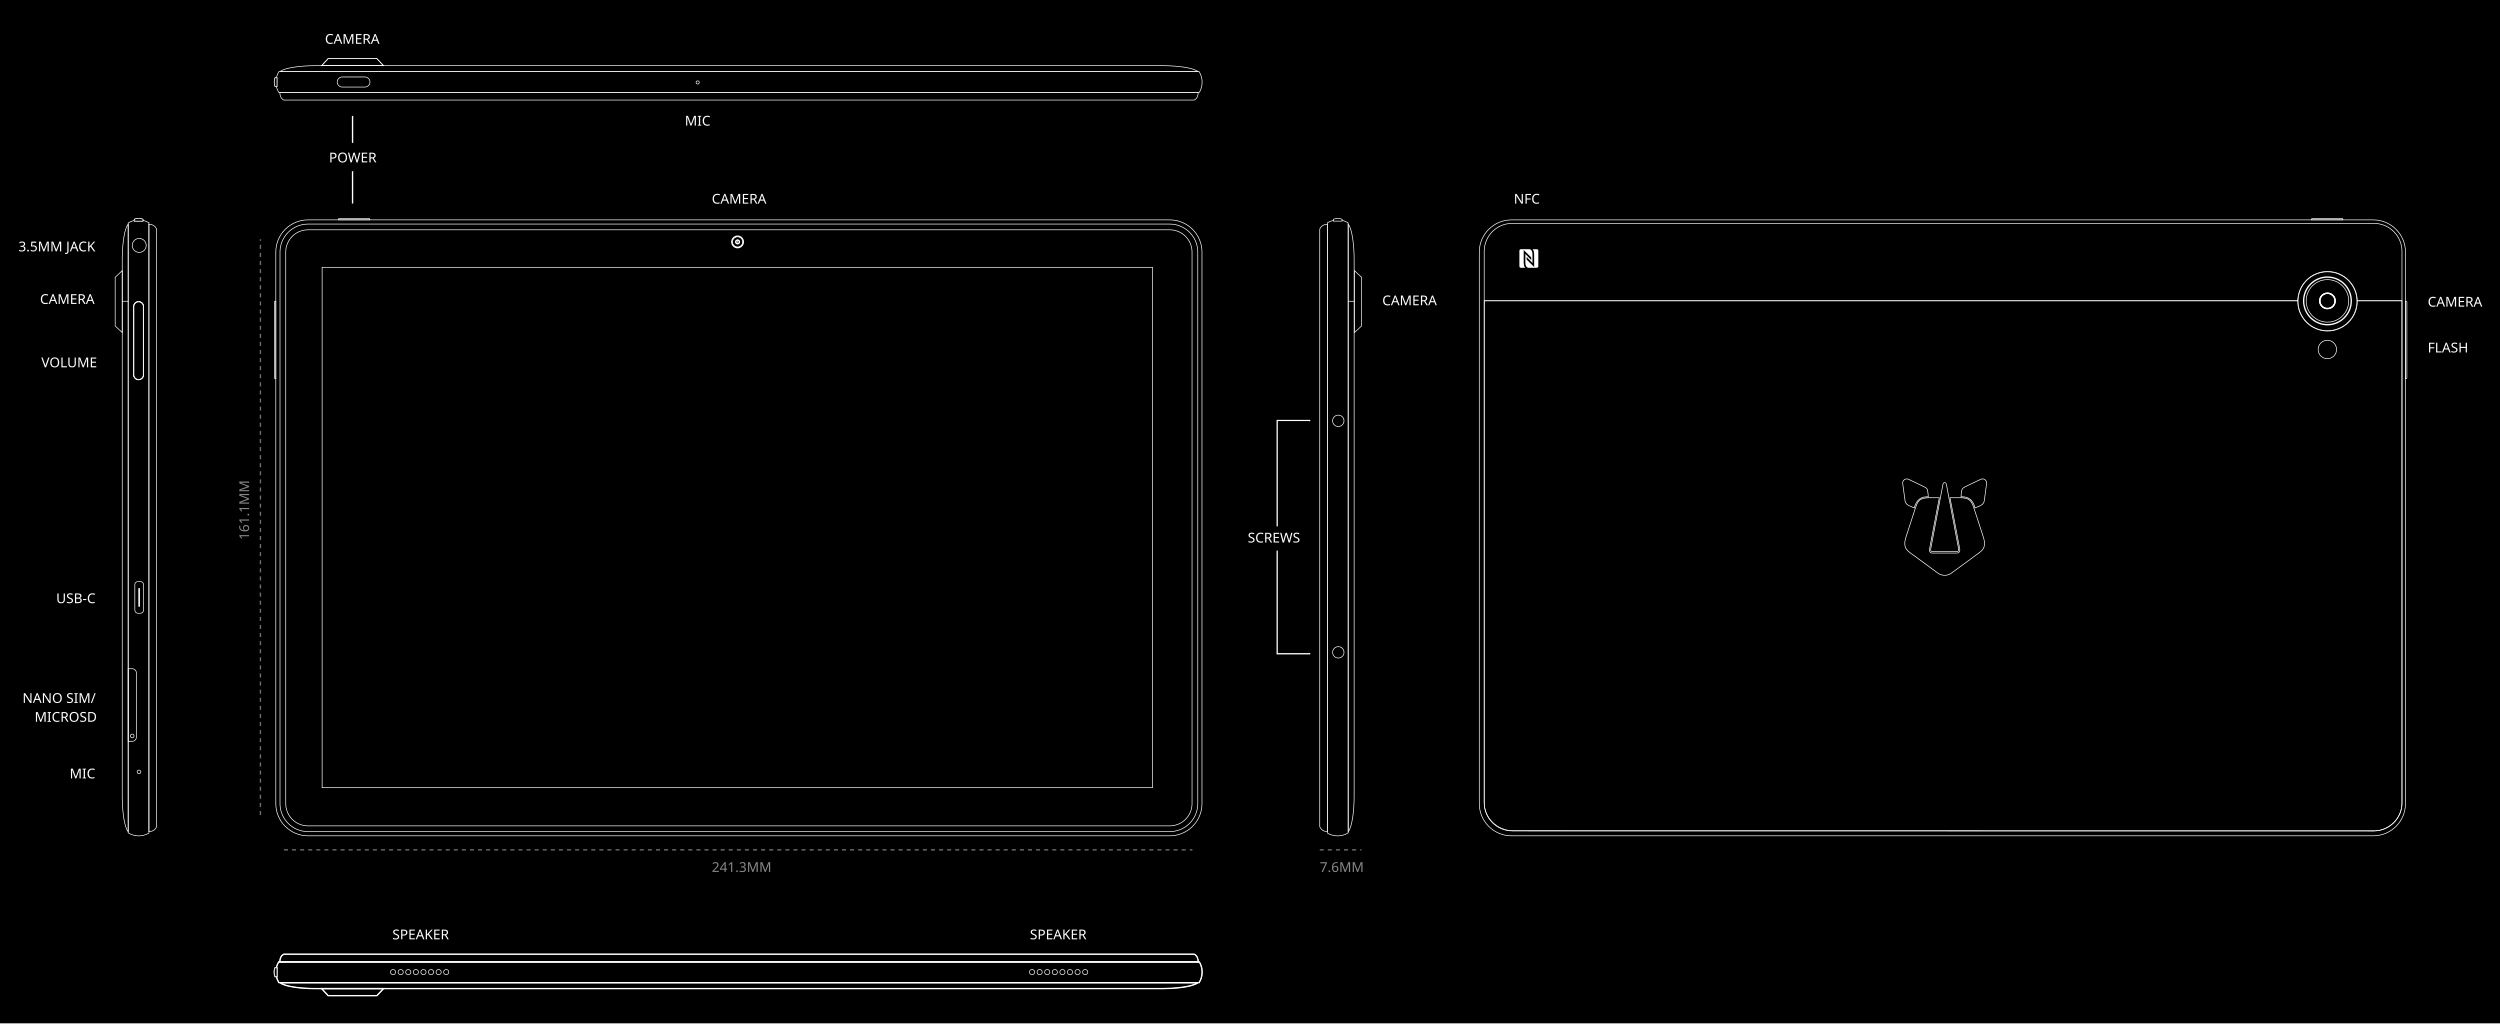
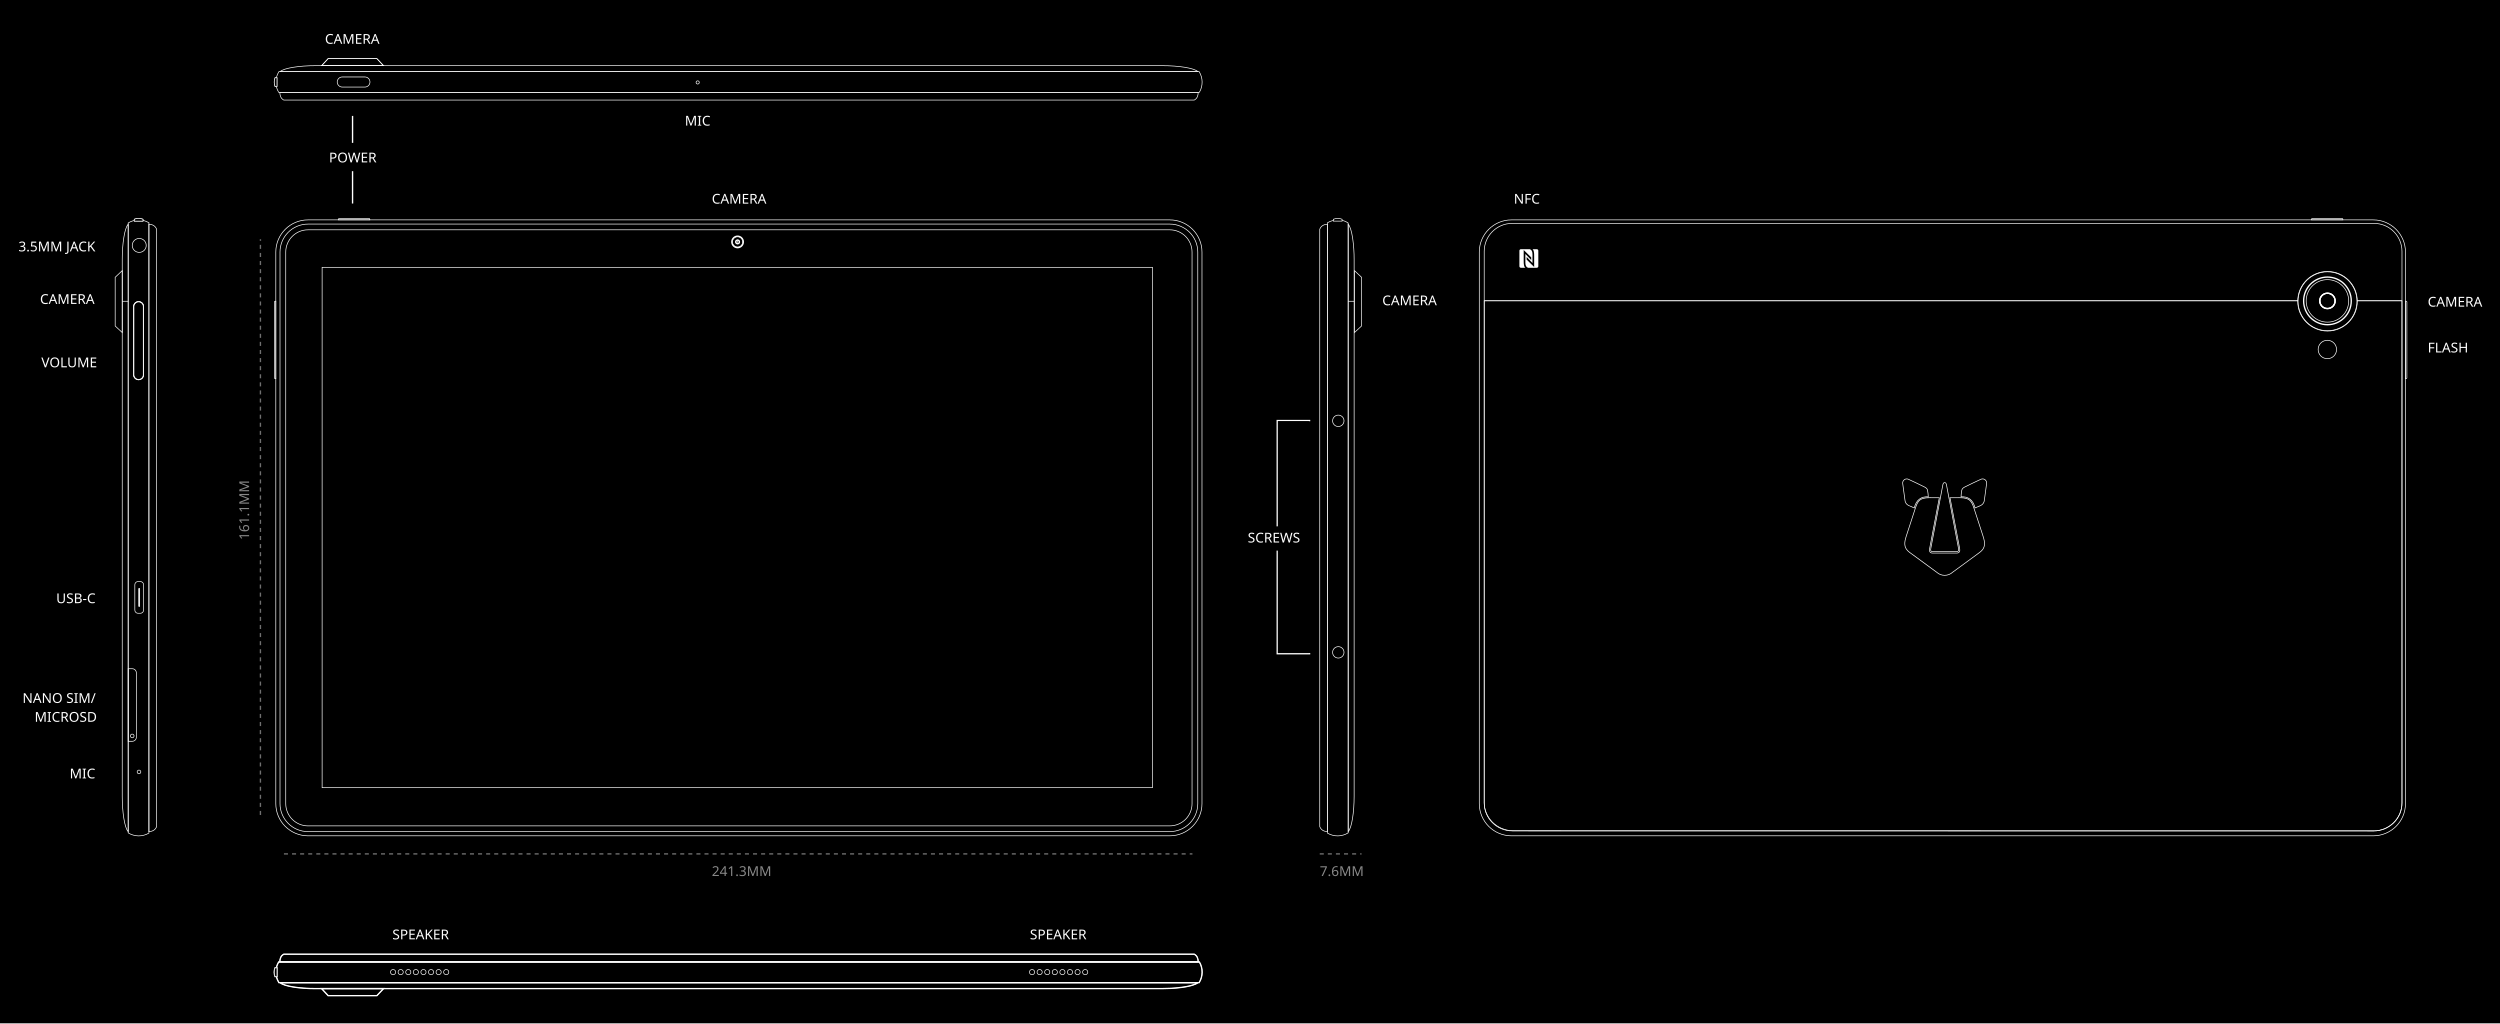
<svg xmlns="http://www.w3.org/2000/svg" width="1854.717" height="759.165" viewBox="0 0 1854.717 759.165">
  <defs>
    <clipPath id="clip-c10_wireframe">
      <rect width="1854.717" height="759.165" />
    </clipPath>
  </defs>
  <g id="c10_wireframe" clip-path="url(#clip-c10_wireframe)">
    <rect width="1854.717" height="759.165" fill="#fff" />
    <rect id="Rectangle_1380" data-name="Rectangle 1380" width="1872.717" height="778.165" transform="translate(-9 -10)" />
    <g id="Group_1850" data-name="Group 1850" transform="translate(-151.942 -147.505)">
      <g id="Group_1848" data-name="Group 1848" transform="translate(-21.291 19.375)">
        <g id="Group_1841" data-name="Group 1841" transform="translate(93)">
          <path id="Path_2506" data-name="Path 2506" d="M175.327,1485.547a14.865,14.865,0,0,1,15.387-.176V1938.2a14.865,14.865,0,0,1-15.387-.176Z" transform="translate(0 -1192)" fill="none" stroke="#fff" stroke-miterlimit="22.926" stroke-width="0.5" />
          <path id="Path_2507" data-name="Path 2507" d="M183.073,1482.155a9.011,9.011,0,0,1,3.224.624v1.4H179.85v-1.4a9.01,9.01,0,0,1,3.223-.624" transform="translate(0 -1192)" fill="none" stroke="#fff" stroke-miterlimit="10" stroke-width="0.5" fill-rule="evenodd" />
          <path id="Path_2508" data-name="Path 2508" d="M183.073,1482.155a9.011,9.011,0,0,1,3.224.624v1.4H179.85v-1.4A9.01,9.01,0,0,1,183.073,1482.155Z" transform="translate(0 -1192)" stroke="#fff" stroke-miterlimit="22.926" stroke-width="0.5" />
          <path id="Path_2509" data-name="Path 2509" d="M175.327,1486.462c-2.721,2.917-4.411,14.617-4.411,26.189v398.274c0,11.572,1.69,23.273,4.411,26.189Z" transform="translate(0 -1192)" fill="none" stroke="#fff" stroke-miterlimit="22.926" stroke-width="0.5" />
          <path id="Path_2510" data-name="Path 2510" d="M190.714,1486.442c2.751.188,4.769,1.3,5.714,3.771v443.15c-.945,2.469-2.963,3.583-5.714,3.772Z" transform="translate(0 -1192)" fill="none" stroke="#fff" stroke-miterlimit="22.926" stroke-width="0.5" />
          <line id="Line_9207" data-name="Line 9207" x2="4.411" transform="translate(170.916 351.636)" fill="none" stroke="#fff" stroke-miterlimit="22.926" stroke-width="0.5" />
          <path id="Path_2511" data-name="Path 2511" d="M165.683,1525.838l5.232-4.938v45.934l-5.232-4.857Z" transform="translate(0 -1192)" fill="none" stroke="#fff" stroke-miterlimit="22.926" stroke-width="0.5" />
          <path id="Path_2512" data-name="Path 2512" d="M183.061,1543.829h0a3.76,3.76,0,0,1,3.75,3.75v50.571a3.761,3.761,0,0,1-3.75,3.75h0a3.762,3.762,0,0,1-3.75-3.75v-50.571a3.761,3.761,0,0,1,3.75-3.75" transform="translate(0 -1192)" fill="none" stroke="#fff" stroke-miterlimit="10" stroke-width="0.5" fill-rule="evenodd" />
          <rect id="Rectangle_1387" data-name="Rectangle 1387" width="7.5" height="58.071" rx="3.75" transform="translate(179.311 351.829)" fill="none" stroke="#fff" stroke-miterlimit="22.926" stroke-width="0.5" />
          <path id="Path_2513" data-name="Path 2513" d="M183.061,1544.112h0a3.477,3.477,0,0,1,3.467,3.467v50.571a3.477,3.477,0,0,1-3.467,3.466h0a3.477,3.477,0,0,1-3.467-3.466v-50.571a3.477,3.477,0,0,1,3.467-3.467" transform="translate(0 -1192)" fill="none" stroke="#fff" stroke-miterlimit="10" stroke-width="0.5" fill-rule="evenodd" />
          <rect id="Rectangle_1388" data-name="Rectangle 1388" width="6.502" height="23.551" rx="2.384" transform="translate(180.256 559.577)" fill="none" stroke="#fff" stroke-miterlimit="22.926" stroke-width="0.5" />
          <rect id="Rectangle_1482" data-name="Rectangle 1482" width="0.632" height="13.551" rx="0.316" transform="translate(183.191 564.577)" fill="#fff" stroke="#fff" stroke-miterlimit="22.926" stroke-width="0.5" />
          <path id="Path_2514" data-name="Path 2514" d="M175.327,1816.26h3.034a3.043,3.043,0,0,1,3.034,3.034v47.762a3.043,3.043,0,0,1-3.034,3.034h-3.034Z" transform="translate(0 -1192)" fill="none" stroke="#fff" stroke-miterlimit="22.926" stroke-width="0.5" />
          <path id="Path_2515" data-name="Path 2515" d="M178.332,1864.745a1.357,1.357,0,1,1-1.356,1.357,1.356,1.356,0,0,1,1.356-1.357" transform="translate(0 -1192)" fill="none" stroke="#fff" stroke-miterlimit="10" stroke-width="0.5" fill-rule="evenodd" />
          <path id="Path_2516" data-name="Path 2516" d="M183.346,1891.443a1.357,1.357,0,1,1-1.357,1.357,1.356,1.356,0,0,1,1.357-1.357" transform="translate(0 -1192)" fill="none" stroke="#fff" stroke-miterlimit="10" stroke-width="0.5" fill-rule="evenodd" />
          <circle id="Ellipse_80" data-name="Ellipse 80" cx="5.182" cy="5.182" r="5.182" transform="matrix(0.998, -0.055, 0.055, 0.998, 178.073, 305.318)" fill="none" stroke="#fff" stroke-miterlimit="22.926" stroke-width="0.5" />
        </g>
        <g id="Group_1842" data-name="Group 1842" transform="translate(0 31)">
          <path id="Path_2517" data-name="Path 2517" d="M383.725,1363.36c-2.122-1.225-2.746-2.963-2.934-5.714H1062.21c-.188,2.751-.812,4.489-2.934,5.714Z" transform="translate(0 -1192)" fill="none" stroke="#fff" stroke-miterlimit="10" stroke-width="0.5" fill-rule="evenodd" />
          <path id="Path_2519" data-name="Path 2519" d="M407.264,1337.848c-11.572,0-23.273,1.69-26.189,4.411h680.851c-2.917-2.721-14.617-4.411-26.189-4.411Z" transform="translate(0 -1192)" fill="none" stroke="#fff" stroke-miterlimit="22.926" stroke-width="0.5" />
          <path id="Path_2520" data-name="Path 2520" d="M376.689,1350.039a9.017,9.017,0,0,1,.624-3.224h1.4v6.448h-1.4a9.016,9.016,0,0,1-.624-3.224" transform="translate(0 -1192)" fill="none" stroke="#fff" stroke-miterlimit="10" stroke-width="0.5" fill-rule="evenodd" />
          <path id="Path_2523" data-name="Path 2523" d="M1063.017,1357.646a14.864,14.864,0,0,0-.176-15.387H380.16a14.865,14.865,0,0,0-.176,15.387Z" transform="translate(0 -1192)" fill="none" stroke="#fff" stroke-miterlimit="22.926" stroke-width="0.5" />
          <path id="Path_2524" data-name="Path 2524" d="M452.82,1332.615l4.938,5.233H411.824l4.857-5.233Z" transform="translate(0 -1192)" fill="none" stroke="#fff" stroke-miterlimit="10" stroke-width="0.5" fill-rule="evenodd" />
          <path id="Path_2525" data-name="Path 2525" d="M452.82,1332.615l4.938,5.233H411.824l4.857-5.233Z" transform="translate(0 -1192)" fill="none" stroke="#fff" stroke-miterlimit="22.926" stroke-width="0.5" />
          <path id="Path_2521" data-name="Path 2521" d="M376.689,1350.039a9.017,9.017,0,0,1,.624-3.224h1.4v6.448h-1.4A9.016,9.016,0,0,1,376.689,1350.039Z" transform="translate(0 -1192)" stroke="#fff" stroke-miterlimit="22.926" stroke-width="0.5" />
          <path id="Path_2526" data-name="Path 2526" d="M690.838,1349.1a1.192,1.192,0,1,1-1.192,1.192A1.192,1.192,0,0,1,690.838,1349.1Z" transform="translate(0 -1192)" fill="none" stroke="#fff" stroke-miterlimit="22.926" stroke-width="0.5" />
          <path id="Path_2527" data-name="Path 2527" d="M447.708,1349.978h0a3.762,3.762,0,0,1-3.75,3.75h-16.79a3.762,3.762,0,0,1-3.75-3.75h0a3.761,3.761,0,0,1,3.75-3.75h16.79a3.762,3.762,0,0,1,3.75,3.75" transform="translate(0 -1192)" fill="none" stroke="#fff" stroke-miterlimit="10" stroke-width="0.5" fill-rule="evenodd" />
        </g>
        <g id="Group_1844" data-name="Group 1844" transform="translate(0 -31)">
          <path id="Path_2531" data-name="Path 2531" d="M383.725,2059.055c-2.122,1.225-2.746,2.964-2.934,5.715H1062.21c-.188-2.751-.812-4.49-2.934-5.715Z" transform="translate(0 -1192)" fill="none" stroke="#fff" stroke-miterlimit="10" stroke-width="1" fill-rule="evenodd" />
          <path id="Path_2532" data-name="Path 2532" d="M383.725,2059.055c-2.122,1.225-2.746,2.964-2.934,5.715H1062.21c-.188-2.751-.812-4.49-2.934-5.715Z" transform="translate(0 -1192)" fill="none" stroke="#fff" stroke-miterlimit="22.926" stroke-width="0.5" />
          <path id="Path_2533" data-name="Path 2533" d="M407.264,2084.568c-11.572,0-23.273-1.691-26.189-4.411h680.851c-2.917,2.72-14.617,4.411-26.189,4.411Z" transform="translate(0 -1192)" fill="none" stroke="#fff" stroke-miterlimit="22.926" stroke-width="0.5" />
          <path id="Path_2534" data-name="Path 2534" d="M376.689,2072.377a9.012,9.012,0,0,0,.624,3.223h1.4v-6.447h-1.4a9.01,9.01,0,0,0-.624,3.224" transform="translate(0 -1192)" fill="none" stroke="#fff" stroke-miterlimit="10" stroke-width="1" fill-rule="evenodd" />
          <path id="Path_2536" data-name="Path 2536" d="M1063.017,2064.77a14.865,14.865,0,0,1-.176,15.387H380.16a14.865,14.865,0,0,1-.176-15.387Z" transform="translate(0 -1192)" fill="none" stroke="#fff" stroke-miterlimit="10" stroke-width="1" fill-rule="evenodd" />
          <path id="Path_2537" data-name="Path 2537" d="M1063.017,2064.77a14.865,14.865,0,0,1-.176,15.387H380.16a14.865,14.865,0,0,1-.176-15.387Z" transform="translate(0 -1192)" fill="none" stroke="#fff" stroke-miterlimit="22.926" stroke-width="0.5" />
          <path id="Path_2538" data-name="Path 2538" d="M452.82,2089.8l4.938-5.232H411.824l4.857,5.232Z" transform="translate(0 -1192)" fill="none" stroke="#fff" stroke-miterlimit="10" stroke-width="1" fill-rule="evenodd" />
          <path id="Path_2539" data-name="Path 2539" d="M452.82,2089.8l4.938-5.232H411.824l4.857,5.232Z" transform="translate(0 -1192)" fill="none" stroke="#fff" stroke-miterlimit="22.926" stroke-width="0.5" />
          <path id="Path_2541" data-name="Path 2541" d="M1061.926,2080.157c-4.741,3.534-19.2,4.411-26.7,4.411H407.264c-11.572,0-23.273-1.691-26.189-4.411h680.851" transform="translate(0 -1192)" fill="none" stroke="#fff" stroke-miterlimit="10" stroke-width="1" fill-rule="evenodd" />
          <path id="Path_2542" data-name="Path 2542" d="M464.863,2070.4a1.928,1.928,0,1,1-1.928,1.928A1.928,1.928,0,0,1,464.863,2070.4Z" transform="translate(0 -1192)" fill="none" stroke="#fff" stroke-miterlimit="22.926" stroke-width="0.5" />
          <circle id="Ellipse_81" data-name="Ellipse 81" cx="1.928" cy="1.928" r="1.928" transform="translate(468.565 878.399)" fill="none" stroke="#fff" stroke-miterlimit="22.926" stroke-width="0.5" />
          <path id="Path_2543" data-name="Path 2543" d="M476.125,2070.4a1.928,1.928,0,1,1-1.928,1.928A1.928,1.928,0,0,1,476.125,2070.4Z" transform="translate(0 -1192)" fill="none" stroke="#fff" stroke-miterlimit="22.926" stroke-width="0.5" />
          <path id="Path_2544" data-name="Path 2544" d="M481.756,2070.4a1.928,1.928,0,1,1-1.928,1.928A1.928,1.928,0,0,1,481.756,2070.4Z" transform="translate(0 -1192)" fill="none" stroke="#fff" stroke-miterlimit="22.926" stroke-width="0.5" />
          <circle id="Ellipse_82" data-name="Ellipse 82" cx="1.928" cy="1.928" r="1.928" transform="translate(485.459 878.399)" fill="none" stroke="#fff" stroke-miterlimit="22.926" stroke-width="0.5" />
          <path id="Path_2535" data-name="Path 2535" d="M376.689,2072.377a9.012,9.012,0,0,0,.624,3.223h1.4v-6.447h-1.4A9.01,9.01,0,0,0,376.689,2072.377Z" transform="translate(0 -1192)" stroke="#fff" stroke-miterlimit="22.926" stroke-width="0.5" />
          <circle id="Ellipse_83" data-name="Ellipse 83" cx="1.928" cy="1.928" r="1.928" transform="translate(491.09 878.399)" fill="none" stroke="#fff" stroke-miterlimit="22.926" stroke-width="0.5" />
          <path id="Path_2545" data-name="Path 2545" d="M498.649,2070.4a1.928,1.928,0,1,1-1.928,1.928A1.928,1.928,0,0,1,498.649,2070.4Z" transform="translate(0 -1192)" fill="none" stroke="#fff" stroke-miterlimit="22.926" stroke-width="0.5" />
          <path id="Path_2546" data-name="Path 2546" d="M504.28,2070.4a1.928,1.928,0,1,1-1.928,1.928A1.928,1.928,0,0,1,504.28,2070.4Z" transform="translate(0 -1192)" fill="none" stroke="#fff" stroke-miterlimit="22.926" stroke-width="0.5" />
          <path id="Path_2547" data-name="Path 2547" d="M938.9,2070.4a1.928,1.928,0,1,1-1.929,1.928A1.928,1.928,0,0,1,938.9,2070.4Z" transform="translate(0 -1192)" fill="none" stroke="#fff" stroke-miterlimit="22.926" stroke-width="0.5" />
          <path id="Path_2548" data-name="Path 2548" d="M944.529,2070.4a1.928,1.928,0,1,1-1.928,1.928A1.928,1.928,0,0,1,944.529,2070.4Z" transform="translate(0 -1192)" fill="none" stroke="#fff" stroke-miterlimit="22.926" stroke-width="0.5" />
          <circle id="Ellipse_84" data-name="Ellipse 84" cx="1.928" cy="1.928" r="1.928" transform="translate(948.232 878.399)" fill="none" stroke="#fff" stroke-miterlimit="22.926" stroke-width="0.5" />
          <circle id="Ellipse_85" data-name="Ellipse 85" cx="1.928" cy="1.928" r="1.928" transform="translate(953.862 878.399)" fill="none" stroke="#fff" stroke-miterlimit="22.926" stroke-width="0.5" />
          <path id="Path_2549" data-name="Path 2549" d="M961.422,2070.4a1.928,1.928,0,1,1-1.928,1.928A1.928,1.928,0,0,1,961.422,2070.4Z" transform="translate(0 -1192)" fill="none" stroke="#fff" stroke-miterlimit="22.926" stroke-width="0.5" />
          <circle id="Ellipse_86" data-name="Ellipse 86" cx="1.928" cy="1.928" r="1.928" transform="translate(965.125 878.399)" fill="none" stroke="#fff" stroke-miterlimit="22.926" stroke-width="0.5" />
          <circle id="Ellipse_87" data-name="Ellipse 87" cx="1.928" cy="1.928" r="1.928" transform="translate(970.756 878.399)" fill="none" stroke="#fff" stroke-miterlimit="22.926" stroke-width="0.5" />
          <circle id="Ellipse_88" data-name="Ellipse 88" cx="1.928" cy="1.928" r="1.928" transform="translate(976.387 878.399)" fill="none" stroke="#fff" stroke-miterlimit="22.926" stroke-width="0.5" />
        </g>
        <g id="Group_1845" data-name="Group 1845">
          <rect id="Rectangle_1394" data-name="Rectangle 1394" width="687.118" height="456.945" rx="23.898" transform="translate(377.848 291.262)" fill="none" stroke="#fff" stroke-miterlimit="22.926" stroke-width="0.5" />
          <rect id="Rectangle_1399" data-name="Rectangle 1399" width="680.882" height="450.709" rx="20.78" transform="translate(380.966 294.38)" fill="none" stroke="#fff" stroke-miterlimit="22.926" stroke-width="0.5" />
          <rect id="Rectangle_1400" data-name="Rectangle 1400" width="672.378" height="442.205" rx="16.528" transform="translate(385.218 298.632)" fill="none" stroke="#fff" stroke-miterlimit="22.926" stroke-width="0.5" />
          <rect id="Rectangle_1403" data-name="Rectangle 1403" width="616.015" height="386.036" transform="translate(412.212 326.458)" fill="none" stroke="#fff" stroke-miterlimit="10" stroke-width="0.5" />
          <path id="Path_2550" data-name="Path 2550" d="M720.437,1495.346a4.258,4.258,0,1,1-4.258,4.257,4.257,4.257,0,0,1,4.258-4.257" transform="translate(0 -1192)" fill="none" stroke="#fff" stroke-miterlimit="10" stroke-width="1" fill-rule="evenodd" />
          <path id="Path_2551" data-name="Path 2551" d="M720.437,1495.8a3.8,3.8,0,1,1-3.8,3.8A3.8,3.8,0,0,1,720.437,1495.8Z" transform="translate(0 -1192)" fill="none" stroke="#fff" stroke-miterlimit="22.926" stroke-width="0.5" />
          <path id="Path_2552" data-name="Path 2552" d="M720.437,1498.232a1.371,1.371,0,1,1-1.371,1.371,1.371,1.371,0,0,1,1.371-1.371" transform="translate(0 -1192)" fill="none" stroke="#fff" stroke-miterlimit="10" stroke-width="1" fill-rule="evenodd" />
          <path id="Path_2553" data-name="Path 2553" d="M720.437,1498.232a1.371,1.371,0,1,1-1.371,1.371A1.371,1.371,0,0,1,720.437,1498.232Z" transform="translate(0 -1192)" fill="none" stroke="#fff" stroke-miterlimit="22.926" stroke-width="0.5" />
          <path id="Path_2554" data-name="Path 2554" d="M720.437,1499.311a.292.292,0,1,1-.292.292.292.292,0,0,1,.292-.292" transform="translate(0 -1192)" fill="none" stroke="#fff" stroke-miterlimit="10" stroke-width="0.5" fill-rule="evenodd" />
          <path id="Path_2555" data-name="Path 2555" d="M424.813,1482.209h22.244a.53.53,0,0,1,.53.527v.526h-23.3v-.526A.53.53,0,0,1,424.813,1482.209Z" transform="translate(0 -1192)" fill="none" stroke="#fff" stroke-miterlimit="22.926" stroke-width="0.5" />
          <path id="Path_2556" data-name="Path 2556" d="M376.8,1600.515v-56.4a.529.529,0,0,1,.526-.53h.526v57.463h-.526A.529.529,0,0,1,376.8,1600.515Z" transform="translate(0 -1192)" fill="none" stroke="#fff" stroke-miterlimit="22.926" stroke-width="0.5" />
        </g>
        <g id="Group_1843" data-name="Group 1843" transform="translate(-92.999)">
          <path id="Path_2501" data-name="Path 2501" d="M1266.435,1486.462c1.393,1.494,2.516,5.29,3.327,10.5a107.159,107.159,0,0,1,1.084,15.691v398.31c0,11.573-1.691,23.275-4.411,26.191Z" transform="translate(0 -1192.02)" fill="none" stroke="#fff" stroke-miterlimit="22.926" stroke-width="0.5" />
          <path id="Path_2503" data-name="Path 2503" d="M1251.048,1486.442c-2.751.188-4.769,1.3-5.715,3.771v443.15c.946,2.469,2.964,3.583,5.715,3.772Z" transform="translate(0 -1192)" fill="none" stroke="#fff" stroke-miterlimit="22.926" stroke-width="0.5" />
          <line id="Line_9206" data-name="Line 9206" x1="4.411" transform="translate(1266.435 351.636)" fill="none" stroke="#fff" stroke-miterlimit="22.926" stroke-width="0.5" />
          <path id="Path_2504" data-name="Path 2504" d="M1276.078,1525.838l-5.232-4.938v45.934l5.232-4.857Z" transform="translate(0.254 -1192)" fill="none" stroke="#fff" stroke-miterlimit="10" stroke-width="0.5" fill-rule="evenodd" />
          <path id="Path_2496" data-name="Path 2496" d="M1266.5,1485.648l-.585-.425-.106-.067c-4.1-2.544-10.031-2.492-14.763.214V1938.2a14.865,14.865,0,0,0,15.387-.176l-.026-452.568" transform="translate(0 -1192)" fill="none" stroke="#fff" stroke-miterlimit="10" stroke-width="0.5" fill-rule="evenodd" />
          <path id="Path_2499" data-name="Path 2499" d="M1258.688,1482.155a9.01,9.01,0,0,0-3.223.624v1.4h6.447v-1.4a9.011,9.011,0,0,0-3.224-.624" transform="translate(0 -1192)" stroke="#fff" stroke-miterlimit="10" stroke-width="0.5" fill-rule="evenodd" />
          <circle id="Ellipse_78" data-name="Ellipse 78" cx="4.226" cy="4.226" r="4.226" transform="translate(1254.877 436.109)" fill="none" stroke="#fff" stroke-miterlimit="22.926" stroke-width="0.5" />
          <circle id="Ellipse_79" data-name="Ellipse 79" cx="4.226" cy="4.226" r="4.226" transform="translate(1254.877 607.879)" fill="none" stroke="#fff" stroke-miterlimit="22.926" stroke-width="0.5" />
        </g>
        <g id="Group_1847" data-name="Group 1847" transform="translate(-185.744)">
          <path id="Path_2571" data-name="Path 2571" d="M1797.726,1689.393c-2.363,0-4.616-.027-6.979-.027-8.407,0-9.235,2.96-11.394,9.617q-3.036,9.367-6.085,18.732c-1.564,4.811-2.222,8.818,2.4,12.208l20.106,14.732a8.744,8.744,0,0,0,11.842,0l20.1-14.732c4.624-3.39,3.966-7.4,2.4-12.208q-3.044-9.366-6.085-18.732c-2.159-6.657-2.987-9.617-11.394-9.617-2.363,0-4.616.027-6.979.027l7.132,37.462c.37,1.965.108,3.6-2.218,3.6l-8.884-.009-8.885.009c-2.326,0-2.588-1.637-2.218-3.6Zm-8.181-.685a32.649,32.649,0,0,0-.542-4.838c-.2-1.28-1.351-2-2.438-2.542-4.052-2.033-7.419-3.626-11.544-5.528a3.015,3.015,0,0,0-4.457,3.014c.612,4.2,1.111,8.178,1.675,12.363a4.757,4.757,0,0,0,2.637,3.948l4.266,1.832C1780.753,1690.566,1784.539,1688.442,1789.545,1688.708Zm24.3,0a32.633,32.633,0,0,1,.542-4.838c.2-1.28,1.351-2,2.438-2.542,4.052-2.033,7.419-3.626,11.544-5.528a3.015,3.015,0,0,1,4.457,3.014c-.612,4.2-1.111,8.178-1.675,12.363a4.757,4.757,0,0,1-2.637,3.948l-4.266,1.832C1822.64,1690.566,1818.854,1688.442,1813.848,1688.708Zm-13.482-8.981q-4.413,23.346-8.828,46.693-.048.252-.095.5c-.392,1.86.087,2.5,1.821,2.5h16.865c1.735,0,2.213-.636,1.821-2.5q-.047-.252-.095-.5-4.413-23.346-8.828-46.693c-.19-1.009-.727-1.653-1.33-1.516C1801.093,1678.074,1800.556,1678.718,1800.366,1679.727Z" transform="translate(0 -1192)" fill="none" stroke="#fff" stroke-width="0.5" fill-rule="evenodd" />
          <rect id="Rectangle_1406" data-name="Rectangle 1406" width="687.118" height="456.945" rx="23.898" transform="translate(1456.446 291.262)" fill="none" stroke="#fff" stroke-miterlimit="22.926" stroke-width="0.5" />
          <path id="Path_2557" data-name="Path 2557" d="M2096.6,1482.209h-22.244a.53.53,0,0,0-.53.527v.526h23.3v-.526A.53.53,0,0,0,2096.6,1482.209Z" transform="translate(0 -1192)" fill="none" stroke="#fff" stroke-miterlimit="22.926" stroke-width="0.5" />
          <path id="Path_2558" data-name="Path 2558" d="M2144.616,1600.515v-56.4a.529.529,0,0,0-.526-.53h-.526v57.463h.526A.529.529,0,0,0,2144.616,1600.515Z" transform="translate(0 -1192)" fill="none" stroke="#fff" stroke-miterlimit="22.926" stroke-width="0.5" />
          <rect id="Rectangle_1410" data-name="Rectangle 1410" width="680.882" height="450.709" rx="20.78" transform="translate(1460.09 293.854)" fill="none" stroke="#fff" stroke-miterlimit="22.926" stroke-width="0.5" />
          <path id="Path_2559" data-name="Path 2559" d="M1494.319,1502h6.546c1.188.36,2.016,1.334,2.052,3.656v6.619l-4.341-4.5v1.926l5.573,5.495v-7.7c.064-2.982-.266-5.052-1.3-5.5h3.26a1.126,1.126,0,0,1,1.123,1.123v11.556a1.127,1.127,0,0,1-1.123,1.123h-6.437c-1.188-.361-2.016-1.334-2.052-3.656v-6.619l4.342,4.5V1508.1l-5.573-5.495v7.7c-.064,2.981.265,5.051,1.3,5.495h-3.369a1.126,1.126,0,0,1-1.123-1.123v-11.556a1.126,1.126,0,0,1,1.123-1.123" transform="translate(-7 -1189)" fill="#fff" fill-rule="evenodd" />
          <line id="Line_9208" data-name="Line 9208" x2="680.882" transform="translate(1460.09 351.273)" fill="none" stroke="#fff" stroke-miterlimit="22.926" stroke-width="0.5" />
          <path id="Path_2561" data-name="Path 2561" d="M2140.972,1543.273v372.509c0,12.346-10.5,20.78-20.78,20.78-132.758,0-505.563-.1-638.321-.1-12.787,0-21.781-10.049-21.781-20.933V1543.273Z" transform="translate(0 -1192)" fill="none" stroke="#fff" stroke-miterlimit="10" stroke-width="0.5" fill-rule="evenodd" />
          <path id="Path_2562" data-name="Path 2562" d="M2085.722,1521.784a21.848,21.848,0,1,1-21.848,21.849,21.851,21.851,0,0,1,21.848-21.849" transform="translate(0 -1192)" fill="none" stroke="#fff" stroke-miterlimit="10" stroke-width="1" fill-rule="evenodd" />
          <circle id="Ellipse_89" data-name="Ellipse 89" cx="21.848" cy="21.848" r="21.848" transform="translate(2057.176 363.457) rotate(-67.5)" stroke="#fff" stroke-miterlimit="22.926" stroke-width="0.5" />
          <path id="Path_2563" data-name="Path 2563" d="M2085.679,1525.691a17.667,17.667,0,1,1-17.666,17.666,17.669,17.669,0,0,1,17.666-17.666" transform="translate(0 -1192)" fill="none" stroke="#fff" stroke-miterlimit="10" stroke-width="1" fill-rule="evenodd" />
          <path id="Path_2564" data-name="Path 2564" d="M2085.679,1527.59a15.768,15.768,0,1,1-15.768,15.767A15.77,15.77,0,0,1,2085.679,1527.59Z" transform="translate(0 -1192)" fill="none" stroke="#fff" stroke-miterlimit="22.926" stroke-width="0.5" />
          <path id="Path_2565" data-name="Path 2565" d="M2085.679,1537.67a5.688,5.688,0,1,1-5.687,5.687,5.688,5.688,0,0,1,5.687-5.687" transform="translate(0 -1192)" fill="none" stroke="#fff" stroke-miterlimit="10" stroke-width="1" fill-rule="evenodd" />
          <path id="Path_2567" data-name="Path 2567" d="M2085.679,1537.67a5.688,5.688,0,1,1-5.687,5.687,5.688,5.688,0,0,1,5.687-5.687" transform="translate(0 -1192)" fill="none" stroke="#fff" stroke-miterlimit="10" stroke-width="1" fill-rule="evenodd" />
          <path id="Path_2568" data-name="Path 2568" d="M2085.679,1537.67a5.688,5.688,0,1,1-5.687,5.687A5.688,5.688,0,0,1,2085.679,1537.67Z" transform="translate(0 -1192)" fill="none" stroke="#fff" stroke-miterlimit="22.926" stroke-width="0.5" />
          <path id="Path_2574" data-name="Path 2574" d="M2085.616,1572.587a6.826,6.826,0,1,1-6.827,6.826A6.827,6.827,0,0,1,2085.616,1572.587Z" transform="translate(0 -1192)" fill="none" stroke="#fff" stroke-miterlimit="22.926" stroke-width="0.5" />
        </g>
-         <path id="Path_2654" data-name="Path 2654" d="M0,0H674" transform="translate(383.881 758.631)" fill="none" stroke="#707070" stroke-width="1" stroke-dasharray="3" />
+         <path id="Path_2654" data-name="Path 2654" d="M0,0H674" transform="translate(383.881 761.631)" fill="none" stroke="#707070" stroke-width="1" stroke-dasharray="3" />
        <path id="Path_2655" data-name="Path 2655" d="M0,0H427.129" transform="translate(366.443 732.773) rotate(-90)" fill="none" stroke="#707070" stroke-width="1" stroke-dasharray="3" />
-         <path id="Path_2656" data-name="Path 2656" d="M0,0H31" transform="translate(1152.334 758.631)" fill="none" stroke="#707070" stroke-width="1" stroke-dasharray="3" />
+         <path id="Path_2656" data-name="Path 2656" d="M0,0H31" transform="translate(1152.334 761.631)" fill="none" stroke="#707070" stroke-width="1" stroke-dasharray="3" />
        <rect id="Rectangle_1488" data-name="Rectangle 1488" width="31" height="12" transform="translate(1148.233 766.131)" />
-         <text id="_7.6mm" data-name="7.6mm" transform="translate(1152.333 775.031)" fill="#888" font-size="10.14" font-family="SegoeUI, Segoe UI">
+         <text id="_7.6mm" data-name="7.6mm" transform="translate(1152.333 778.031)" fill="#888" font-size="10.14" font-family="SegoeUI, Segoe UI">
          <tspan x="0" y="0">7.6MM</tspan>
        </text>
      </g>
      <text id="Speaker" transform="translate(443 844.4)" fill="#fff" font-size="10.14" font-family="SegoeUI, Segoe UI">
        <tspan x="0" y="0">SPEAKER</tspan>
      </text>
      <text id="Power" transform="translate(396 268)" fill="#fff" font-size="10.14" font-family="SegoeUI, Segoe UI">
        <tspan x="0" y="0">POWER</tspan>
      </text>
      <text id="_3.5MM_JACK" data-name="3.5MM JACK" transform="translate(165.6 334)" fill="#fff" font-size="10.14" font-family="SegoeUI, Segoe UI">
        <tspan x="0" y="0">3.5MM JACK</tspan>
      </text>
      <text id="CAMERA" transform="translate(181.6 373)" fill="#fff" font-size="10.14" font-family="SegoeUI, Segoe UI">
        <tspan x="0" y="0">CAMERA</tspan>
      </text>
      <text id="CAMERA-2" data-name="CAMERA" transform="translate(393 180)" fill="#fff" font-size="10.14" font-family="SegoeUI, Segoe UI">
        <tspan x="0" y="0">CAMERA</tspan>
      </text>
      <text id="VOLUME" transform="translate(182.6 420)" fill="#fff" font-size="10.14" font-family="SegoeUI, Segoe UI">
        <tspan x="0" y="0">VOLUME</tspan>
      </text>
      <text id="usb-c" transform="translate(193.6 595)" fill="#fff" font-size="10.14" font-family="SegoeUI, Segoe UI">
        <tspan x="0" y="0">USB-C</tspan>
      </text>
      <text id="nano_sim_" data-name="nano sim/" transform="translate(168.6 669)" fill="#fff" font-size="10.14" font-family="SegoeUI, Segoe UI">
        <tspan x="0" y="0">NANO SIM/</tspan>
      </text>
      <text id="microsd" transform="translate(177.6 683)" fill="#fff" font-size="10.14" font-family="SegoeUI, Segoe UI">
        <tspan x="0" y="0">MICROSD</tspan>
      </text>
      <text id="mic" transform="translate(203.6 725)" fill="#fff" font-size="10.14" font-family="SegoeUI, Segoe UI">
        <tspan x="0" y="0">MIC</tspan>
      </text>
      <text id="camera-3" data-name="camera" transform="translate(680 298.6)" fill="#fff" font-size="10.14" font-family="SegoeUI, Segoe UI">
        <tspan x="0" y="0">CAMERA</tspan>
      </text>
      <text id="camera-4" data-name="camera" transform="translate(1177.4 374)" fill="#fff" font-size="10.14" font-family="SegoeUI, Segoe UI">
        <tspan x="0" y="0">CAMERA</tspan>
      </text>
      <text id="camera-5" data-name="camera" transform="translate(1953 375)" fill="#fff" font-size="10.14" font-family="SegoeUI, Segoe UI">
        <tspan x="0" y="0">CAMERA</tspan>
      </text>
      <text id="camera-6" data-name="camera" transform="translate(1953 409)" fill="#fff" font-size="10.14" font-family="SegoeUI, Segoe UI">
        <tspan x="0" y="0">FLASH</tspan>
      </text>
      <text id="NFC" transform="translate(1275 298.6)" fill="#fff" font-size="10.14" font-family="SegoeUI, Segoe UI">
        <tspan x="0" y="0">NFC</tspan>
      </text>
      <text id="mic-2" data-name="mic" transform="translate(660 240.7)" fill="#fff" font-size="10.14" font-family="SegoeUI, Segoe UI">
        <tspan x="0" y="0">MIC</tspan>
      </text>
      <text id="Speaker-2" data-name="Speaker" transform="translate(916 844.4)" fill="#fff" font-size="10.14" font-family="SegoeUI, Segoe UI">
        <tspan x="0" y="0">SPEAKER</tspan>
      </text>
      <rect id="Rectangle_1486" data-name="Rectangle 1486" width="44" height="12" transform="translate(679.942 785.505)" />
      <rect id="Rectangle_1487" data-name="Rectangle 1487" width="44" height="12" transform="translate(322.942 549.505) rotate(-90)" />
-       <text id="_241.3mm" data-name="241.3mm" transform="translate(680 794.4)" fill="#888" font-size="10.14" font-family="SegoeUI, Segoe UI">
+       <text id="_241.3mm" data-name="241.3mm" transform="translate(680 797.4)" fill="#888" font-size="10.14" font-family="SegoeUI, Segoe UI">
        <tspan x="0" y="0">241.3MM</tspan>
      </text>
      <text id="_161.1mm" data-name="161.1mm" transform="translate(336.742 548.088) rotate(-90)" fill="#888" font-size="10.14" font-family="SegoeUI, Segoe UI">
        <tspan x="0" y="0">161.1MM</tspan>
      </text>
      <line id="Line_9212" data-name="Line 9212" y2="20" transform="translate(413.5 233.5)" fill="none" stroke="#fff" stroke-width="1" />
      <line id="Line_9213" data-name="Line 9213" y2="24" transform="translate(413.5 274.5)" fill="none" stroke="#fff" stroke-width="1" />
      <g id="Group_1849" data-name="Group 1849" transform="translate(5 -2.81)">
        <g id="Rectangle_1483" data-name="Rectangle 1483" transform="translate(1094 461.81)" fill="none" stroke="#fff" stroke-width="1">
          <rect width="25" height="174" stroke="none" />
          <rect x="0.5" y="0.5" width="24" height="173" fill="none" />
        </g>
        <rect id="Rectangle_1484" data-name="Rectangle 1484" width="27" height="172" transform="translate(1095 462.81)" />
      </g>
      <rect id="Rectangle_1485" data-name="Rectangle 1485" width="16" height="18" transform="translate(1091 538)" />
      <text id="Screws" transform="translate(1077.6 550)" fill="#fff" font-size="10.14" font-family="SegoeUI, Segoe UI">
        <tspan x="0" y="0">SCREWS</tspan>
      </text>
    </g>
  </g>
</svg>
